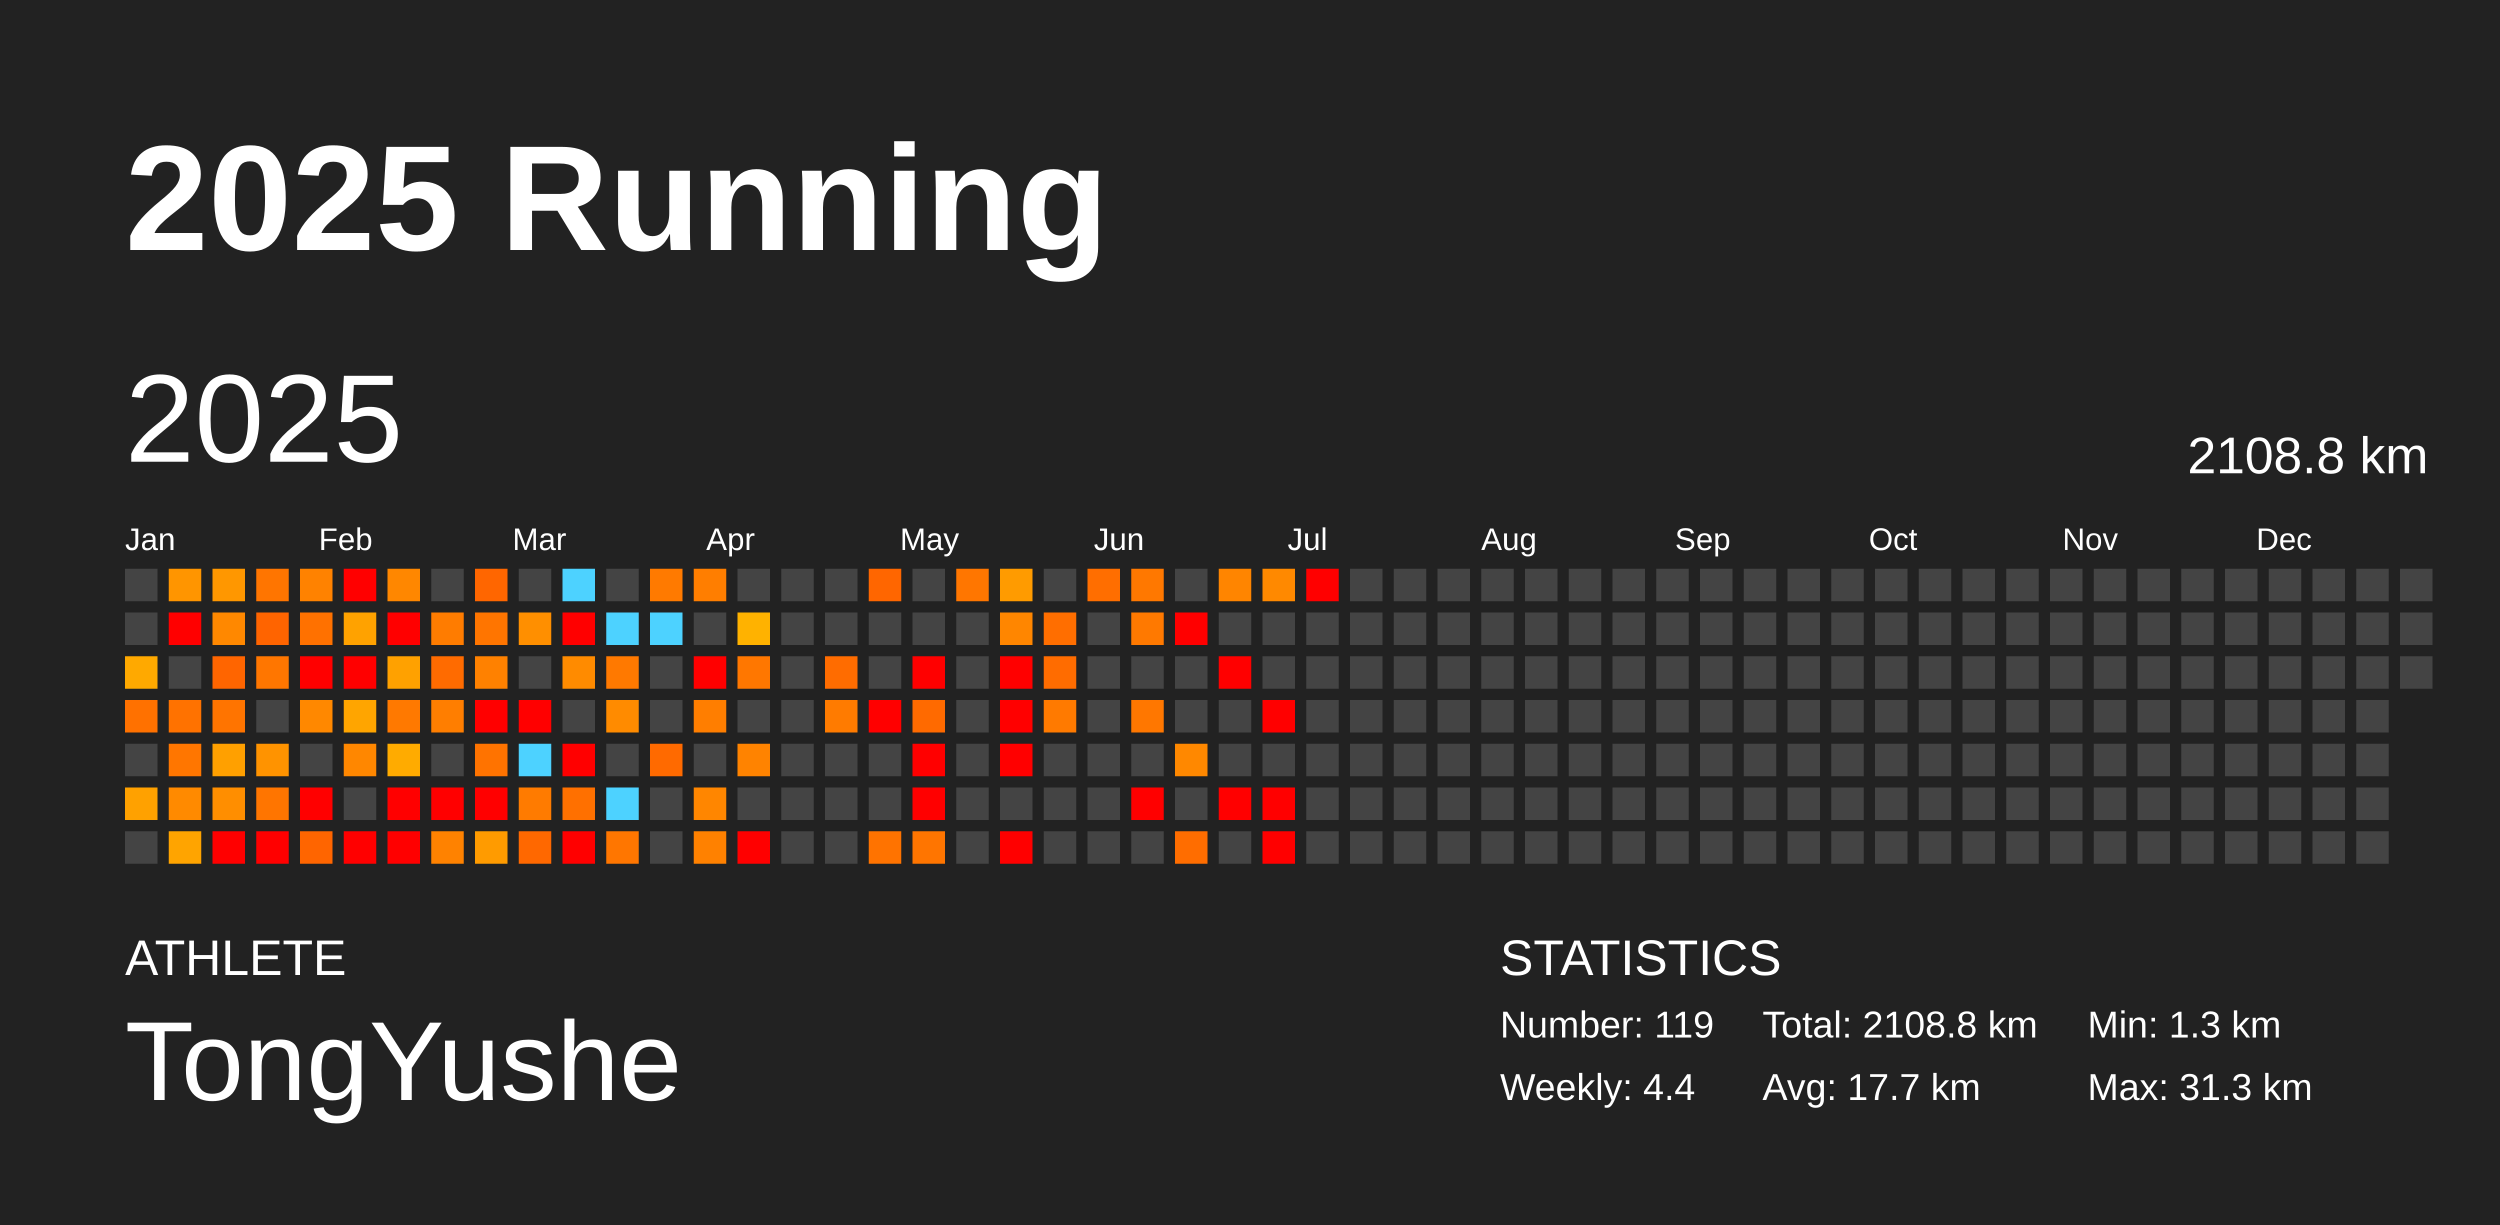
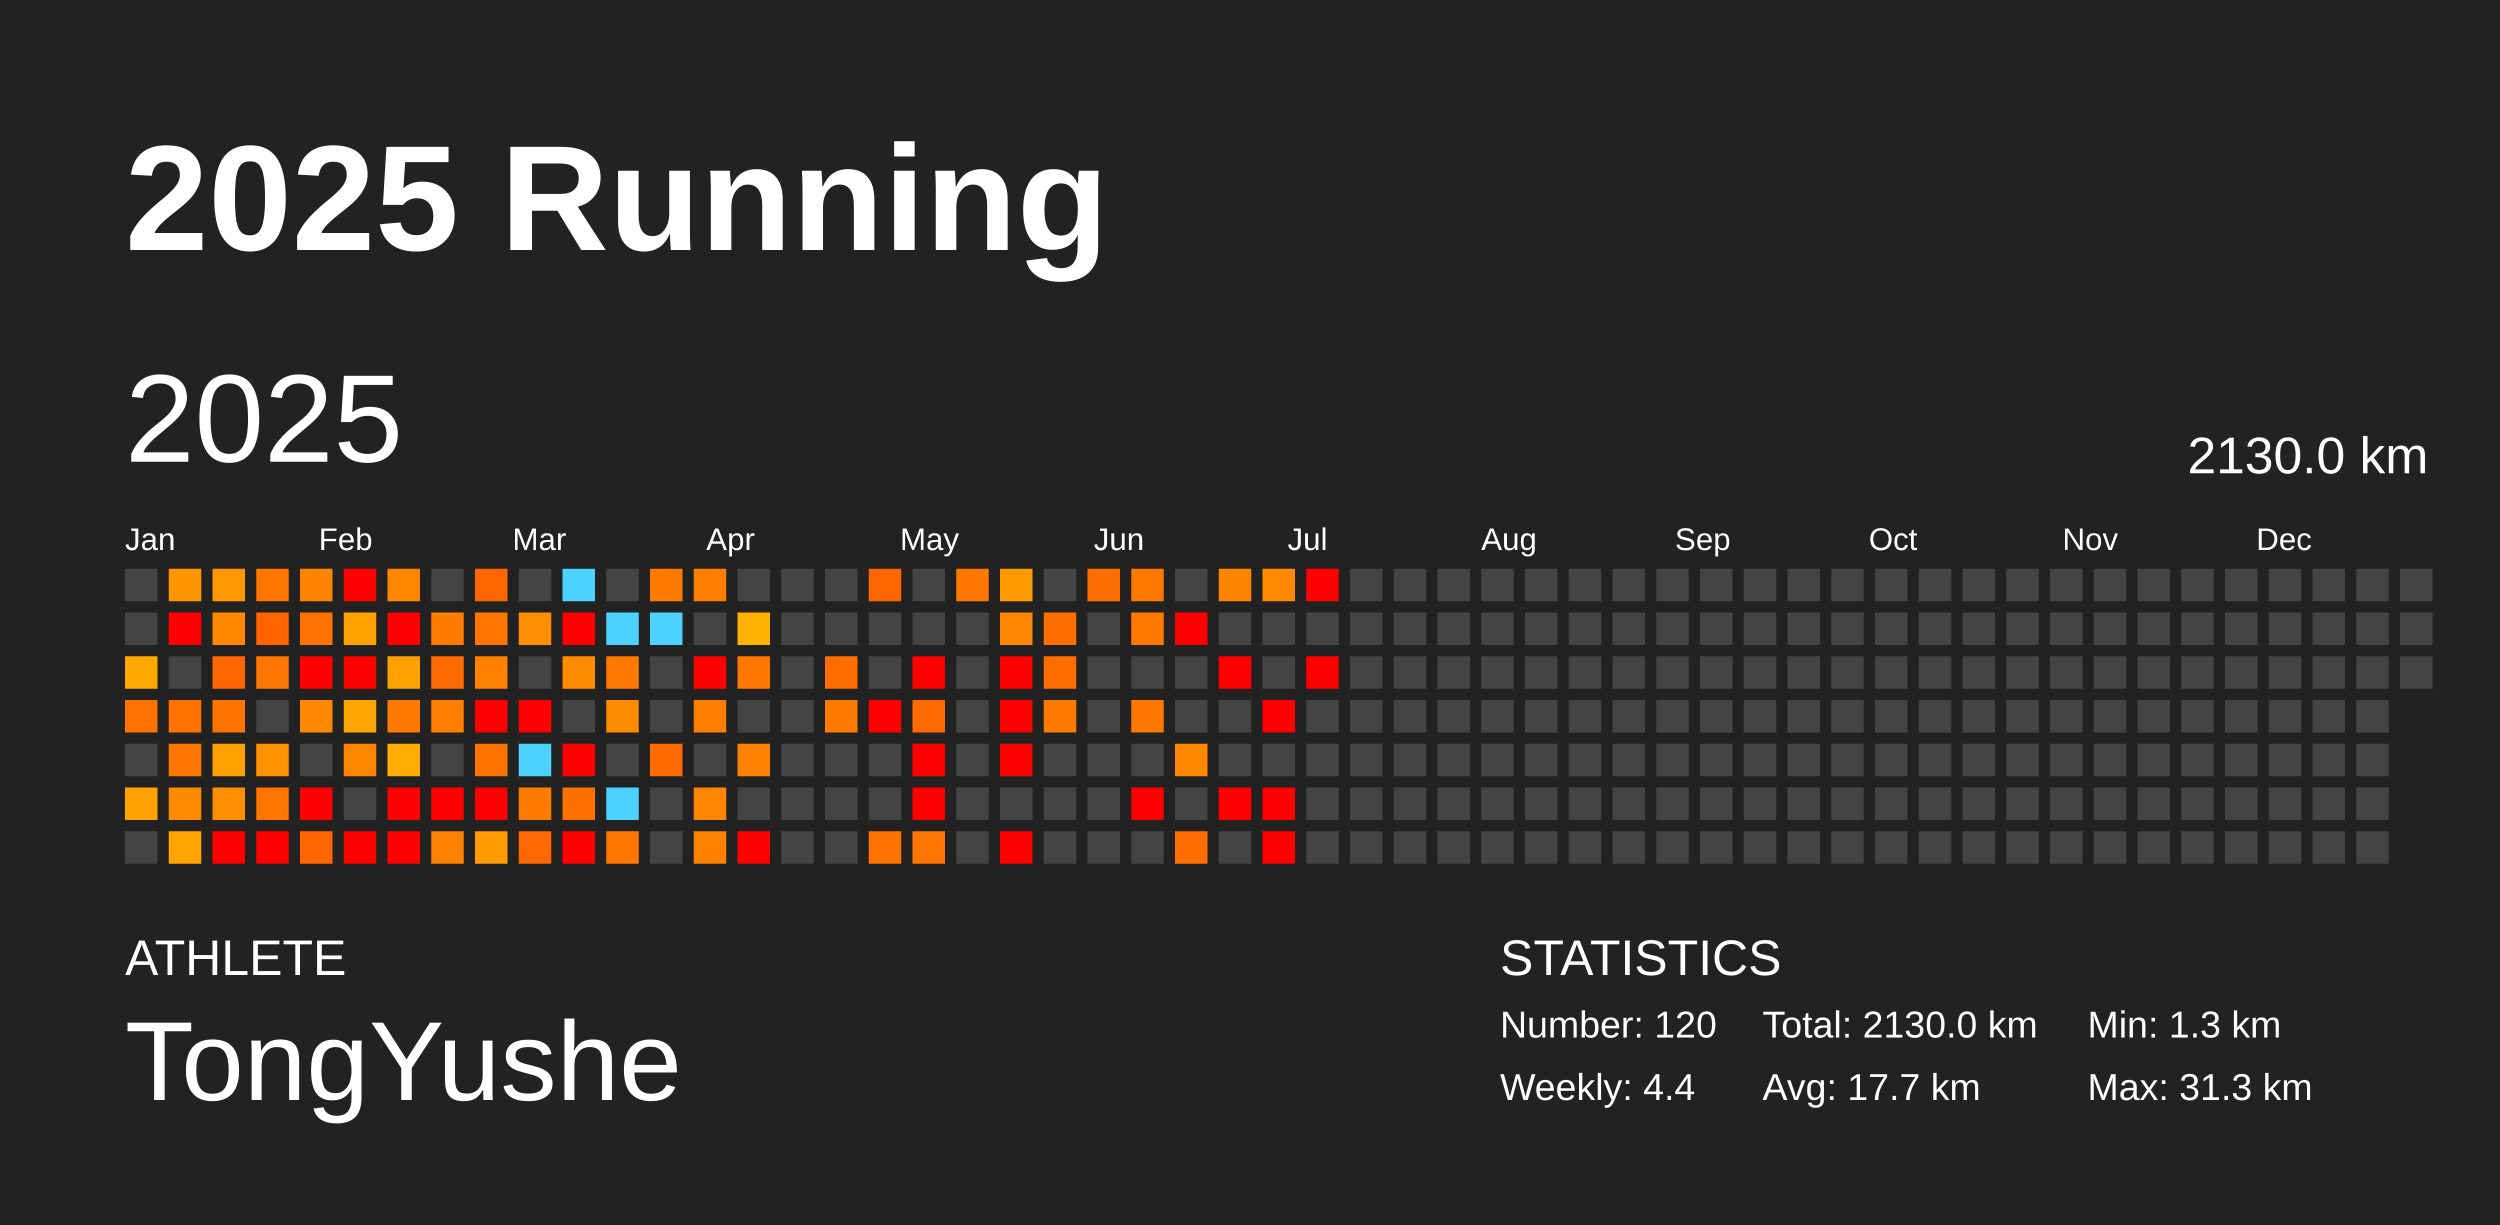
<svg xmlns="http://www.w3.org/2000/svg" baseProfile="full" height="98mm" version="1.1" viewBox="0,0,200,98" width="200mm">
  <defs />
  <rect fill="#222222" height="98" width="200" x="0" y="0" />
  <text fill="#FFFFFF" style="font-size:12px; font-family:Arial; font-weight:bold;" x="10" y="20">2025 Running</text>
  <text fill="#FFFFFF" style="font-size:4px; font-family:Arial" x="10" y="78">ATHLETE</text>
  <text fill="#FFFFFF" style="font-size:9px; font-family:Arial" x="10" y="88">TongYushe</text>
  <text fill="#FFFFFF" style="font-size:4px; font-family:Arial" x="120" y="78">STATISTICS</text>
-   <text fill="#FFFFFF" style="font-size:3px; font-family:Arial" x="120" y="83">Number: 119</text>
+   <text fill="#FFFFFF" style="font-size:3px; font-family:Arial" x="120" y="83">Number: 120</text>
  <text fill="#FFFFFF" style="font-size:3px; font-family:Arial" x="120" y="88">Weekly: 4.4</text>
-   <text fill="#FFFFFF" style="font-size:3px; font-family:Arial" x="141" y="83">Total: 2108.8 km</text>
+   <text fill="#FFFFFF" style="font-size:3px; font-family:Arial" x="141" y="83">Total: 2130.0 km</text>
  <text fill="#FFFFFF" style="font-size:3px; font-family:Arial" x="141" y="88">Avg: 17.7 km</text>
  <text fill="#FFFFFF" style="font-size:3px; font-family:Arial" x="167" y="83">Min: 1.3 km</text>
  <text fill="#FFFFFF" style="font-size:3px; font-family:Arial" x="167" y="88">Max: 31.3 km</text>
  <text dominant-baseline="hanging" fill="#FFFFFF" style="font-size:10.0px; font-family:Arial;" x="10" y="30">2025</text>
-   <text dominant-baseline="hanging" fill="#FFFFFF" style="font-size:4.125px; font-family:Arial;" x="175" y="35">2108.8 km</text>
+   <text dominant-baseline="hanging" fill="#FFFFFF" style="font-size:4.125px; font-family:Arial;" x="175" y="35">2130.0 km</text>
  <text fill="#FFFFFF" style="font-size:2.5px; font-family:Arial" x="10.0" y="44">Jan</text>
  <text fill="#FFFFFF" style="font-size:2.5px; font-family:Arial" x="25.5" y="44">Feb</text>
  <text fill="#FFFFFF" style="font-size:2.5px; font-family:Arial" x="41.0" y="44">Mar</text>
  <text fill="#FFFFFF" style="font-size:2.5px; font-family:Arial" x="56.5" y="44">Apr</text>
  <text fill="#FFFFFF" style="font-size:2.5px; font-family:Arial" x="72.0" y="44">May</text>
  <text fill="#FFFFFF" style="font-size:2.5px; font-family:Arial" x="87.5" y="44">Jun</text>
  <text fill="#FFFFFF" style="font-size:2.5px; font-family:Arial" x="103.0" y="44">Jul</text>
  <text fill="#FFFFFF" style="font-size:2.5px; font-family:Arial" x="118.5" y="44">Aug</text>
  <text fill="#FFFFFF" style="font-size:2.5px; font-family:Arial" x="134.0" y="44">Sep</text>
  <text fill="#FFFFFF" style="font-size:2.5px; font-family:Arial" x="149.5" y="44">Oct</text>
  <text fill="#FFFFFF" style="font-size:2.5px; font-family:Arial" x="165.0" y="44">Nov</text>
  <text fill="#FFFFFF" style="font-size:2.5px; font-family:Arial" x="180.5" y="44">Dec</text>
  <rect fill="#444444" height="2.6" width="2.6" x="10.0" y="45.5" />
  <rect fill="#444444" height="2.6" width="2.6" x="10.0" y="49.0" />
  <rect fill="#ffa900" height="2.6" width="2.6" x="10.0" y="52.5" />
  <rect fill="#ff7100" height="2.6" width="2.6" x="10.0" y="56.0" />
  <rect fill="#444444" height="2.6" width="2.6" x="10.0" y="59.5" />
  <rect fill="#ffa100" height="2.6" width="2.6" x="10.0" y="63.0" />
  <rect fill="#444444" height="2.6" width="2.6" x="10.0" y="66.5" />
  <rect fill="#ff9500" height="2.6" width="2.6" x="13.5" y="45.5" />
  <rect fill="red" height="2.6" width="2.6" x="13.5" y="49.0" />
  <rect fill="#444444" height="2.6" width="2.6" x="13.5" y="52.5" />
  <rect fill="#ff7200" height="2.6" width="2.6" x="13.5" y="56.0" />
  <rect fill="#ff7600" height="2.6" width="2.6" x="13.5" y="59.5" />
  <rect fill="#ff8a00" height="2.6" width="2.6" x="13.5" y="63.0" />
  <rect fill="#ffa400" height="2.6" width="2.6" x="13.5" y="66.5" />
  <rect fill="#ff9700" height="2.6" width="2.6" x="17.0" y="45.5" />
  <rect fill="#ff8800" height="2.6" width="2.6" x="17.0" y="49.0" />
  <rect fill="#ff6500" height="2.6" width="2.6" x="17.0" y="52.5" />
  <rect fill="#ff7400" height="2.6" width="2.6" x="17.0" y="56.0" />
  <rect fill="#ffa000" height="2.6" width="2.6" x="17.0" y="59.5" />
  <rect fill="#ff8e00" height="2.6" width="2.6" x="17.0" y="63.0" />
  <rect fill="red" height="2.6" width="2.6" x="17.0" y="66.5" />
  <rect fill="#ff7500" height="2.6" width="2.6" x="20.5" y="45.5" />
  <rect fill="#ff6400" height="2.6" width="2.6" x="20.5" y="49.0" />
  <rect fill="#ff7600" height="2.6" width="2.6" x="20.5" y="52.5" />
  <rect fill="#444444" height="2.6" width="2.6" x="20.5" y="56.0" />
  <rect fill="#ff9300" height="2.6" width="2.6" x="20.5" y="59.5" />
  <rect fill="#ff7500" height="2.6" width="2.6" x="20.5" y="63.0" />
  <rect fill="red" height="2.6" width="2.6" x="20.5" y="66.5" />
  <rect fill="#ff8200" height="2.6" width="2.6" x="24.0" y="45.5" />
  <rect fill="#ff7100" height="2.6" width="2.6" x="24.0" y="49.0" />
  <rect fill="red" height="2.6" width="2.6" x="24.0" y="52.5" />
  <rect fill="#ff8800" height="2.6" width="2.6" x="24.0" y="56.0" />
  <rect fill="#444444" height="2.6" width="2.6" x="24.0" y="59.5" />
  <rect fill="red" height="2.6" width="2.6" x="24.0" y="63.0" />
  <rect fill="#ff6500" height="2.6" width="2.6" x="24.0" y="66.5" />
  <rect fill="red" height="2.6" width="2.6" x="27.5" y="45.5" />
  <rect fill="#ffa200" height="2.6" width="2.6" x="27.5" y="49.0" />
  <rect fill="red" height="2.6" width="2.6" x="27.5" y="52.5" />
  <rect fill="#ffa500" height="2.6" width="2.6" x="27.5" y="56.0" />
  <rect fill="#ff8700" height="2.6" width="2.6" x="27.5" y="59.5" />
  <rect fill="#444444" height="2.6" width="2.6" x="27.5" y="63.0" />
  <rect fill="red" height="2.6" width="2.6" x="27.5" y="66.5" />
  <rect fill="#ff8700" height="2.6" width="2.6" x="31.0" y="45.5" />
  <rect fill="red" height="2.6" width="2.6" x="31.0" y="49.0" />
  <rect fill="#ffa100" height="2.6" width="2.6" x="31.0" y="52.5" />
  <rect fill="#ff7900" height="2.6" width="2.6" x="31.0" y="56.0" />
  <rect fill="#ffab00" height="2.6" width="2.6" x="31.0" y="59.5" />
  <rect fill="red" height="2.6" width="2.6" x="31.0" y="63.0" />
  <rect fill="red" height="2.6" width="2.6" x="31.0" y="66.5" />
  <rect fill="#444444" height="2.6" width="2.6" x="34.5" y="45.5" />
  <rect fill="#ff7c00" height="2.6" width="2.6" x="34.5" y="49.0" />
  <rect fill="#ff6b00" height="2.6" width="2.6" x="34.5" y="52.5" />
  <rect fill="#ff7e00" height="2.6" width="2.6" x="34.5" y="56.0" />
  <rect fill="#444444" height="2.6" width="2.6" x="34.5" y="59.5" />
  <rect fill="red" height="2.6" width="2.6" x="34.5" y="63.0" />
  <rect fill="#ff8200" height="2.6" width="2.6" x="34.5" y="66.5" />
  <rect fill="#ff6600" height="2.6" width="2.6" x="38.0" y="45.5" />
  <rect fill="#ff7500" height="2.6" width="2.6" x="38.0" y="49.0" />
  <rect fill="#ff8100" height="2.6" width="2.6" x="38.0" y="52.5" />
  <rect fill="red" height="2.6" width="2.6" x="38.0" y="56.0" />
  <rect fill="#ff7300" height="2.6" width="2.6" x="38.0" y="59.5" />
  <rect fill="red" height="2.6" width="2.6" x="38.0" y="63.0" />
  <rect fill="#ff9b00" height="2.6" width="2.6" x="38.0" y="66.5" />
  <rect fill="#444444" height="2.6" width="2.6" x="41.5" y="45.5" />
  <rect fill="#ff8f00" height="2.6" width="2.6" x="41.5" y="49.0" />
  <rect fill="#444444" height="2.6" width="2.6" x="41.5" y="52.5" />
  <rect fill="red" height="2.6" width="2.6" x="41.5" y="56.0" />
  <rect fill="#4dd2ff" height="2.6" width="2.6" x="41.5" y="59.5" />
  <rect fill="#ff7b00" height="2.6" width="2.6" x="41.5" y="63.0" />
  <rect fill="#ff6800" height="2.6" width="2.6" x="41.5" y="66.5" />
  <rect fill="#4dd2ff" height="2.6" width="2.6" x="45.0" y="45.5" />
  <rect fill="red" height="2.6" width="2.6" x="45.0" y="49.0" />
  <rect fill="#ff8b00" height="2.6" width="2.6" x="45.0" y="52.5" />
  <rect fill="#444444" height="2.6" width="2.6" x="45.0" y="56.0" />
  <rect fill="red" height="2.6" width="2.6" x="45.0" y="59.5" />
  <rect fill="#ff7000" height="2.6" width="2.6" x="45.0" y="63.0" />
  <rect fill="red" height="2.6" width="2.6" x="45.0" y="66.5" />
  <rect fill="#444444" height="2.6" width="2.6" x="48.5" y="45.5" />
  <rect fill="#4dd2ff" height="2.6" width="2.6" x="48.5" y="49.0" />
  <rect fill="#ff7900" height="2.6" width="2.6" x="48.5" y="52.5" />
  <rect fill="#ff8b00" height="2.6" width="2.6" x="48.5" y="56.0" />
  <rect fill="#444444" height="2.6" width="2.6" x="48.5" y="59.5" />
  <rect fill="#4dd2ff" height="2.6" width="2.6" x="48.5" y="63.0" />
  <rect fill="#ff7600" height="2.6" width="2.6" x="48.5" y="66.5" />
  <rect fill="#ff7a00" height="2.6" width="2.6" x="52.0" y="45.5" />
  <rect fill="#4dd2ff" height="2.6" width="2.6" x="52.0" y="49.0" />
  <rect fill="#444444" height="2.6" width="2.6" x="52.0" y="52.5" />
  <rect fill="#444444" height="2.6" width="2.6" x="52.0" y="56.0" />
  <rect fill="#ff6a00" height="2.6" width="2.6" x="52.0" y="59.5" />
  <rect fill="#444444" height="2.6" width="2.6" x="52.0" y="63.0" />
  <rect fill="#444444" height="2.6" width="2.6" x="52.0" y="66.5" />
  <rect fill="#ff7e00" height="2.6" width="2.6" x="55.5" y="45.5" />
  <rect fill="#444444" height="2.6" width="2.6" x="55.5" y="49.0" />
  <rect fill="red" height="2.6" width="2.6" x="55.5" y="52.5" />
  <rect fill="#ff7e00" height="2.6" width="2.6" x="55.5" y="56.0" />
  <rect fill="#444444" height="2.6" width="2.6" x="55.5" y="59.5" />
  <rect fill="#ff8600" height="2.6" width="2.6" x="55.5" y="63.0" />
  <rect fill="#ff8100" height="2.6" width="2.6" x="55.5" y="66.5" />
  <rect fill="#444444" height="2.6" width="2.6" x="59.0" y="45.5" />
  <rect fill="#ffb200" height="2.6" width="2.6" x="59.0" y="49.0" />
  <rect fill="#ff7700" height="2.6" width="2.6" x="59.0" y="52.5" />
  <rect fill="#444444" height="2.6" width="2.6" x="59.0" y="56.0" />
  <rect fill="#ff8300" height="2.6" width="2.6" x="59.0" y="59.5" />
  <rect fill="#444444" height="2.6" width="2.6" x="59.0" y="63.0" />
  <rect fill="red" height="2.6" width="2.6" x="59.0" y="66.5" />
  <rect fill="#444444" height="2.6" width="2.6" x="62.5" y="45.5" />
  <rect fill="#444444" height="2.6" width="2.6" x="62.5" y="49.0" />
  <rect fill="#444444" height="2.6" width="2.6" x="62.5" y="52.5" />
  <rect fill="#444444" height="2.6" width="2.6" x="62.5" y="56.0" />
  <rect fill="#444444" height="2.6" width="2.6" x="62.5" y="59.5" />
  <rect fill="#444444" height="2.6" width="2.6" x="62.5" y="63.0" />
  <rect fill="#444444" height="2.6" width="2.6" x="62.5" y="66.5" />
  <rect fill="#444444" height="2.6" width="2.6" x="66.0" y="45.5" />
  <rect fill="#444444" height="2.6" width="2.6" x="66.0" y="49.0" />
  <rect fill="#ff6c00" height="2.6" width="2.6" x="66.0" y="52.5" />
  <rect fill="#ff7b00" height="2.6" width="2.6" x="66.0" y="56.0" />
  <rect fill="#444444" height="2.6" width="2.6" x="66.0" y="59.5" />
  <rect fill="#444444" height="2.6" width="2.6" x="66.0" y="63.0" />
  <rect fill="#444444" height="2.6" width="2.6" x="66.0" y="66.5" />
  <rect fill="#ff6600" height="2.6" width="2.6" x="69.5" y="45.5" />
  <rect fill="#444444" height="2.6" width="2.6" x="69.5" y="49.0" />
  <rect fill="#444444" height="2.6" width="2.6" x="69.5" y="52.5" />
  <rect fill="red" height="2.6" width="2.6" x="69.5" y="56.0" />
  <rect fill="#444444" height="2.6" width="2.6" x="69.5" y="59.5" />
  <rect fill="#444444" height="2.6" width="2.6" x="69.5" y="63.0" />
  <rect fill="#ff7300" height="2.6" width="2.6" x="69.5" y="66.5" />
  <rect fill="#444444" height="2.6" width="2.6" x="73.0" y="45.5" />
  <rect fill="#444444" height="2.6" width="2.6" x="73.0" y="49.0" />
  <rect fill="red" height="2.6" width="2.6" x="73.0" y="52.5" />
  <rect fill="#ff6a00" height="2.6" width="2.6" x="73.0" y="56.0" />
  <rect fill="red" height="2.6" width="2.6" x="73.0" y="59.5" />
  <rect fill="red" height="2.6" width="2.6" x="73.0" y="63.0" />
  <rect fill="#ff7500" height="2.6" width="2.6" x="73.0" y="66.5" />
  <rect fill="#ff7600" height="2.6" width="2.6" x="76.5" y="45.5" />
  <rect fill="#444444" height="2.6" width="2.6" x="76.5" y="49.0" />
  <rect fill="#444444" height="2.6" width="2.6" x="76.5" y="52.5" />
  <rect fill="#444444" height="2.6" width="2.6" x="76.5" y="56.0" />
  <rect fill="#444444" height="2.6" width="2.6" x="76.5" y="59.5" />
  <rect fill="#444444" height="2.6" width="2.6" x="76.5" y="63.0" />
  <rect fill="#444444" height="2.6" width="2.6" x="76.5" y="66.5" />
  <rect fill="#ff9b00" height="2.6" width="2.6" x="80.0" y="45.5" />
  <rect fill="#ff8600" height="2.6" width="2.6" x="80.0" y="49.0" />
  <rect fill="red" height="2.6" width="2.6" x="80.0" y="52.5" />
  <rect fill="red" height="2.6" width="2.6" x="80.0" y="56.0" />
  <rect fill="red" height="2.6" width="2.6" x="80.0" y="59.5" />
  <rect fill="#444444" height="2.6" width="2.6" x="80.0" y="63.0" />
  <rect fill="red" height="2.6" width="2.6" x="80.0" y="66.5" />
  <rect fill="#444444" height="2.6" width="2.6" x="83.5" y="45.5" />
  <rect fill="#ff6e00" height="2.6" width="2.6" x="83.5" y="49.0" />
  <rect fill="#ff6c00" height="2.6" width="2.6" x="83.5" y="52.5" />
  <rect fill="#ff7a00" height="2.6" width="2.6" x="83.5" y="56.0" />
  <rect fill="#444444" height="2.6" width="2.6" x="83.5" y="59.5" />
  <rect fill="#444444" height="2.6" width="2.6" x="83.5" y="63.0" />
  <rect fill="#444444" height="2.6" width="2.6" x="83.5" y="66.5" />
  <rect fill="#ff6e00" height="2.6" width="2.6" x="87.0" y="45.5" />
  <rect fill="#444444" height="2.6" width="2.6" x="87.0" y="49.0" />
  <rect fill="#444444" height="2.6" width="2.6" x="87.0" y="52.5" />
  <rect fill="#444444" height="2.6" width="2.6" x="87.0" y="56.0" />
  <rect fill="#444444" height="2.6" width="2.6" x="87.0" y="59.5" />
  <rect fill="#444444" height="2.6" width="2.6" x="87.0" y="63.0" />
  <rect fill="#444444" height="2.6" width="2.6" x="87.0" y="66.5" />
  <rect fill="#ff7800" height="2.6" width="2.6" x="90.5" y="45.5" />
  <rect fill="#ff7900" height="2.6" width="2.6" x="90.5" y="49.0" />
  <rect fill="#444444" height="2.6" width="2.6" x="90.5" y="52.5" />
  <rect fill="#ff7700" height="2.6" width="2.6" x="90.5" y="56.0" />
  <rect fill="#444444" height="2.6" width="2.6" x="90.5" y="59.5" />
  <rect fill="red" height="2.6" width="2.6" x="90.5" y="63.0" />
  <rect fill="#444444" height="2.6" width="2.6" x="90.5" y="66.5" />
  <rect fill="#444444" height="2.6" width="2.6" x="94.0" y="45.5" />
  <rect fill="red" height="2.6" width="2.6" x="94.0" y="49.0" />
  <rect fill="#444444" height="2.6" width="2.6" x="94.0" y="52.5" />
  <rect fill="#444444" height="2.6" width="2.6" x="94.0" y="56.0" />
  <rect fill="#ff8800" height="2.6" width="2.6" x="94.0" y="59.5" />
  <rect fill="#444444" height="2.6" width="2.6" x="94.0" y="63.0" />
  <rect fill="#ff6d00" height="2.6" width="2.6" x="94.0" y="66.5" />
  <rect fill="#ff8500" height="2.6" width="2.6" x="97.5" y="45.5" />
  <rect fill="#444444" height="2.6" width="2.6" x="97.5" y="49.0" />
  <rect fill="red" height="2.6" width="2.6" x="97.5" y="52.5" />
  <rect fill="#444444" height="2.6" width="2.6" x="97.5" y="56.0" />
  <rect fill="#444444" height="2.6" width="2.6" x="97.5" y="59.5" />
  <rect fill="red" height="2.6" width="2.6" x="97.5" y="63.0" />
  <rect fill="#444444" height="2.6" width="2.6" x="97.5" y="66.5" />
  <rect fill="#ff8900" height="2.6" width="2.6" x="101.0" y="45.5" />
  <rect fill="#444444" height="2.6" width="2.6" x="101.0" y="49.0" />
  <rect fill="#444444" height="2.6" width="2.6" x="101.0" y="52.5" />
  <rect fill="red" height="2.6" width="2.6" x="101.0" y="56.0" />
  <rect fill="#444444" height="2.6" width="2.6" x="101.0" y="59.5" />
  <rect fill="red" height="2.6" width="2.6" x="101.0" y="63.0" />
  <rect fill="red" height="2.6" width="2.6" x="101.0" y="66.5" />
  <rect fill="red" height="2.6" width="2.6" x="104.5" y="45.5" />
  <rect fill="#444444" height="2.6" width="2.6" x="104.5" y="49.0" />
-   <rect fill="#444444" height="2.6" width="2.6" x="104.5" y="52.5" />
+   <rect fill="red" height="2.6" width="2.6" x="104.5" y="52.5" />
  <rect fill="#444444" height="2.6" width="2.6" x="104.5" y="56.0" />
  <rect fill="#444444" height="2.6" width="2.6" x="104.5" y="59.5" />
  <rect fill="#444444" height="2.6" width="2.6" x="104.5" y="63.0" />
  <rect fill="#444444" height="2.6" width="2.6" x="104.5" y="66.5" />
  <rect fill="#444444" height="2.6" width="2.6" x="108.0" y="45.5" />
  <rect fill="#444444" height="2.6" width="2.6" x="108.0" y="49.0" />
  <rect fill="#444444" height="2.6" width="2.6" x="108.0" y="52.5" />
  <rect fill="#444444" height="2.6" width="2.6" x="108.0" y="56.0" />
  <rect fill="#444444" height="2.6" width="2.6" x="108.0" y="59.5" />
  <rect fill="#444444" height="2.6" width="2.6" x="108.0" y="63.0" />
  <rect fill="#444444" height="2.6" width="2.6" x="108.0" y="66.5" />
  <rect fill="#444444" height="2.6" width="2.6" x="111.5" y="45.5" />
  <rect fill="#444444" height="2.6" width="2.6" x="111.5" y="49.0" />
  <rect fill="#444444" height="2.6" width="2.6" x="111.5" y="52.5" />
  <rect fill="#444444" height="2.6" width="2.6" x="111.5" y="56.0" />
  <rect fill="#444444" height="2.6" width="2.6" x="111.5" y="59.5" />
  <rect fill="#444444" height="2.6" width="2.6" x="111.5" y="63.0" />
  <rect fill="#444444" height="2.6" width="2.6" x="111.5" y="66.5" />
  <rect fill="#444444" height="2.6" width="2.6" x="115.0" y="45.5" />
  <rect fill="#444444" height="2.6" width="2.6" x="115.0" y="49.0" />
  <rect fill="#444444" height="2.6" width="2.6" x="115.0" y="52.5" />
  <rect fill="#444444" height="2.6" width="2.6" x="115.0" y="56.0" />
  <rect fill="#444444" height="2.6" width="2.6" x="115.0" y="59.5" />
  <rect fill="#444444" height="2.6" width="2.6" x="115.0" y="63.0" />
  <rect fill="#444444" height="2.6" width="2.6" x="115.0" y="66.5" />
  <rect fill="#444444" height="2.6" width="2.6" x="118.5" y="45.5" />
  <rect fill="#444444" height="2.6" width="2.6" x="118.5" y="49.0" />
  <rect fill="#444444" height="2.6" width="2.6" x="118.5" y="52.5" />
  <rect fill="#444444" height="2.6" width="2.6" x="118.5" y="56.0" />
  <rect fill="#444444" height="2.6" width="2.6" x="118.5" y="59.5" />
  <rect fill="#444444" height="2.6" width="2.6" x="118.5" y="63.0" />
  <rect fill="#444444" height="2.6" width="2.6" x="118.5" y="66.5" />
  <rect fill="#444444" height="2.6" width="2.6" x="122.0" y="45.5" />
  <rect fill="#444444" height="2.6" width="2.6" x="122.0" y="49.0" />
  <rect fill="#444444" height="2.6" width="2.6" x="122.0" y="52.5" />
  <rect fill="#444444" height="2.6" width="2.6" x="122.0" y="56.0" />
  <rect fill="#444444" height="2.6" width="2.6" x="122.0" y="59.5" />
  <rect fill="#444444" height="2.6" width="2.6" x="122.0" y="63.0" />
  <rect fill="#444444" height="2.6" width="2.6" x="122.0" y="66.5" />
  <rect fill="#444444" height="2.6" width="2.6" x="125.5" y="45.5" />
  <rect fill="#444444" height="2.6" width="2.6" x="125.5" y="49.0" />
  <rect fill="#444444" height="2.6" width="2.6" x="125.5" y="52.5" />
  <rect fill="#444444" height="2.6" width="2.6" x="125.5" y="56.0" />
  <rect fill="#444444" height="2.6" width="2.6" x="125.5" y="59.5" />
  <rect fill="#444444" height="2.6" width="2.6" x="125.5" y="63.0" />
  <rect fill="#444444" height="2.6" width="2.6" x="125.5" y="66.5" />
  <rect fill="#444444" height="2.6" width="2.6" x="129.0" y="45.5" />
  <rect fill="#444444" height="2.6" width="2.6" x="129.0" y="49.0" />
  <rect fill="#444444" height="2.6" width="2.6" x="129.0" y="52.5" />
  <rect fill="#444444" height="2.6" width="2.6" x="129.0" y="56.0" />
  <rect fill="#444444" height="2.6" width="2.6" x="129.0" y="59.5" />
  <rect fill="#444444" height="2.6" width="2.6" x="129.0" y="63.0" />
  <rect fill="#444444" height="2.6" width="2.6" x="129.0" y="66.5" />
  <rect fill="#444444" height="2.6" width="2.6" x="132.5" y="45.5" />
  <rect fill="#444444" height="2.6" width="2.6" x="132.5" y="49.0" />
  <rect fill="#444444" height="2.6" width="2.6" x="132.5" y="52.5" />
  <rect fill="#444444" height="2.6" width="2.6" x="132.5" y="56.0" />
  <rect fill="#444444" height="2.6" width="2.6" x="132.5" y="59.5" />
  <rect fill="#444444" height="2.6" width="2.6" x="132.5" y="63.0" />
  <rect fill="#444444" height="2.6" width="2.6" x="132.5" y="66.5" />
  <rect fill="#444444" height="2.6" width="2.6" x="136.0" y="45.5" />
  <rect fill="#444444" height="2.6" width="2.6" x="136.0" y="49.0" />
  <rect fill="#444444" height="2.6" width="2.6" x="136.0" y="52.5" />
  <rect fill="#444444" height="2.6" width="2.6" x="136.0" y="56.0" />
  <rect fill="#444444" height="2.6" width="2.6" x="136.0" y="59.5" />
  <rect fill="#444444" height="2.6" width="2.6" x="136.0" y="63.0" />
  <rect fill="#444444" height="2.6" width="2.6" x="136.0" y="66.5" />
  <rect fill="#444444" height="2.6" width="2.6" x="139.5" y="45.5" />
  <rect fill="#444444" height="2.6" width="2.6" x="139.5" y="49.0" />
  <rect fill="#444444" height="2.6" width="2.6" x="139.5" y="52.5" />
  <rect fill="#444444" height="2.6" width="2.6" x="139.5" y="56.0" />
  <rect fill="#444444" height="2.6" width="2.6" x="139.5" y="59.5" />
  <rect fill="#444444" height="2.6" width="2.6" x="139.5" y="63.0" />
  <rect fill="#444444" height="2.6" width="2.6" x="139.5" y="66.5" />
  <rect fill="#444444" height="2.6" width="2.6" x="143.0" y="45.5" />
  <rect fill="#444444" height="2.6" width="2.6" x="143.0" y="49.0" />
  <rect fill="#444444" height="2.6" width="2.6" x="143.0" y="52.5" />
  <rect fill="#444444" height="2.6" width="2.6" x="143.0" y="56.0" />
  <rect fill="#444444" height="2.6" width="2.6" x="143.0" y="59.5" />
  <rect fill="#444444" height="2.6" width="2.6" x="143.0" y="63.0" />
  <rect fill="#444444" height="2.6" width="2.6" x="143.0" y="66.5" />
  <rect fill="#444444" height="2.6" width="2.6" x="146.5" y="45.5" />
  <rect fill="#444444" height="2.6" width="2.6" x="146.5" y="49.0" />
  <rect fill="#444444" height="2.6" width="2.6" x="146.5" y="52.5" />
  <rect fill="#444444" height="2.6" width="2.6" x="146.5" y="56.0" />
  <rect fill="#444444" height="2.6" width="2.6" x="146.5" y="59.5" />
  <rect fill="#444444" height="2.6" width="2.6" x="146.5" y="63.0" />
  <rect fill="#444444" height="2.6" width="2.6" x="146.5" y="66.5" />
  <rect fill="#444444" height="2.6" width="2.6" x="150.0" y="45.5" />
  <rect fill="#444444" height="2.6" width="2.6" x="150.0" y="49.0" />
  <rect fill="#444444" height="2.6" width="2.6" x="150.0" y="52.5" />
  <rect fill="#444444" height="2.6" width="2.6" x="150.0" y="56.0" />
  <rect fill="#444444" height="2.6" width="2.6" x="150.0" y="59.5" />
  <rect fill="#444444" height="2.6" width="2.6" x="150.0" y="63.0" />
  <rect fill="#444444" height="2.6" width="2.6" x="150.0" y="66.5" />
  <rect fill="#444444" height="2.6" width="2.6" x="153.5" y="45.5" />
  <rect fill="#444444" height="2.6" width="2.6" x="153.5" y="49.0" />
  <rect fill="#444444" height="2.6" width="2.6" x="153.5" y="52.5" />
  <rect fill="#444444" height="2.6" width="2.6" x="153.5" y="56.0" />
  <rect fill="#444444" height="2.6" width="2.6" x="153.5" y="59.5" />
  <rect fill="#444444" height="2.6" width="2.6" x="153.5" y="63.0" />
  <rect fill="#444444" height="2.6" width="2.6" x="153.5" y="66.5" />
  <rect fill="#444444" height="2.6" width="2.6" x="157.0" y="45.5" />
  <rect fill="#444444" height="2.6" width="2.6" x="157.0" y="49.0" />
  <rect fill="#444444" height="2.6" width="2.6" x="157.0" y="52.5" />
  <rect fill="#444444" height="2.6" width="2.6" x="157.0" y="56.0" />
  <rect fill="#444444" height="2.6" width="2.6" x="157.0" y="59.5" />
  <rect fill="#444444" height="2.6" width="2.6" x="157.0" y="63.0" />
  <rect fill="#444444" height="2.6" width="2.6" x="157.0" y="66.5" />
  <rect fill="#444444" height="2.6" width="2.6" x="160.5" y="45.5" />
  <rect fill="#444444" height="2.6" width="2.6" x="160.5" y="49.0" />
  <rect fill="#444444" height="2.6" width="2.6" x="160.5" y="52.5" />
  <rect fill="#444444" height="2.6" width="2.6" x="160.5" y="56.0" />
  <rect fill="#444444" height="2.6" width="2.6" x="160.5" y="59.5" />
  <rect fill="#444444" height="2.6" width="2.6" x="160.5" y="63.0" />
  <rect fill="#444444" height="2.6" width="2.6" x="160.5" y="66.5" />
  <rect fill="#444444" height="2.6" width="2.6" x="164.0" y="45.5" />
  <rect fill="#444444" height="2.6" width="2.6" x="164.0" y="49.0" />
  <rect fill="#444444" height="2.6" width="2.6" x="164.0" y="52.5" />
  <rect fill="#444444" height="2.6" width="2.6" x="164.0" y="56.0" />
  <rect fill="#444444" height="2.6" width="2.6" x="164.0" y="59.5" />
  <rect fill="#444444" height="2.6" width="2.6" x="164.0" y="63.0" />
  <rect fill="#444444" height="2.6" width="2.6" x="164.0" y="66.5" />
  <rect fill="#444444" height="2.6" width="2.6" x="167.5" y="45.5" />
  <rect fill="#444444" height="2.6" width="2.6" x="167.5" y="49.0" />
  <rect fill="#444444" height="2.6" width="2.6" x="167.5" y="52.5" />
  <rect fill="#444444" height="2.6" width="2.6" x="167.5" y="56.0" />
  <rect fill="#444444" height="2.6" width="2.6" x="167.5" y="59.5" />
  <rect fill="#444444" height="2.6" width="2.6" x="167.5" y="63.0" />
  <rect fill="#444444" height="2.6" width="2.6" x="167.5" y="66.5" />
  <rect fill="#444444" height="2.6" width="2.6" x="171.0" y="45.5" />
  <rect fill="#444444" height="2.6" width="2.6" x="171.0" y="49.0" />
  <rect fill="#444444" height="2.6" width="2.6" x="171.0" y="52.5" />
  <rect fill="#444444" height="2.6" width="2.6" x="171.0" y="56.0" />
  <rect fill="#444444" height="2.6" width="2.6" x="171.0" y="59.5" />
  <rect fill="#444444" height="2.6" width="2.6" x="171.0" y="63.0" />
  <rect fill="#444444" height="2.6" width="2.6" x="171.0" y="66.5" />
  <rect fill="#444444" height="2.6" width="2.6" x="174.5" y="45.5" />
  <rect fill="#444444" height="2.6" width="2.6" x="174.5" y="49.0" />
  <rect fill="#444444" height="2.6" width="2.6" x="174.5" y="52.5" />
  <rect fill="#444444" height="2.6" width="2.6" x="174.5" y="56.0" />
  <rect fill="#444444" height="2.6" width="2.6" x="174.5" y="59.5" />
  <rect fill="#444444" height="2.6" width="2.6" x="174.5" y="63.0" />
  <rect fill="#444444" height="2.6" width="2.6" x="174.5" y="66.5" />
  <rect fill="#444444" height="2.6" width="2.6" x="178.0" y="45.5" />
  <rect fill="#444444" height="2.6" width="2.6" x="178.0" y="49.0" />
  <rect fill="#444444" height="2.6" width="2.6" x="178.0" y="52.5" />
  <rect fill="#444444" height="2.6" width="2.6" x="178.0" y="56.0" />
  <rect fill="#444444" height="2.6" width="2.6" x="178.0" y="59.5" />
  <rect fill="#444444" height="2.6" width="2.6" x="178.0" y="63.0" />
  <rect fill="#444444" height="2.6" width="2.6" x="178.0" y="66.5" />
  <rect fill="#444444" height="2.6" width="2.6" x="181.5" y="45.5" />
  <rect fill="#444444" height="2.6" width="2.6" x="181.5" y="49.0" />
  <rect fill="#444444" height="2.6" width="2.6" x="181.5" y="52.5" />
  <rect fill="#444444" height="2.6" width="2.6" x="181.5" y="56.0" />
  <rect fill="#444444" height="2.6" width="2.6" x="181.5" y="59.5" />
  <rect fill="#444444" height="2.6" width="2.6" x="181.5" y="63.0" />
  <rect fill="#444444" height="2.6" width="2.6" x="181.5" y="66.5" />
  <rect fill="#444444" height="2.6" width="2.6" x="185.0" y="45.5" />
  <rect fill="#444444" height="2.6" width="2.6" x="185.0" y="49.0" />
  <rect fill="#444444" height="2.6" width="2.6" x="185.0" y="52.5" />
  <rect fill="#444444" height="2.6" width="2.6" x="185.0" y="56.0" />
  <rect fill="#444444" height="2.6" width="2.6" x="185.0" y="59.5" />
  <rect fill="#444444" height="2.6" width="2.6" x="185.0" y="63.0" />
  <rect fill="#444444" height="2.6" width="2.6" x="185.0" y="66.5" />
  <rect fill="#444444" height="2.6" width="2.6" x="188.5" y="45.5" />
  <rect fill="#444444" height="2.6" width="2.6" x="188.5" y="49.0" />
  <rect fill="#444444" height="2.6" width="2.6" x="188.5" y="52.5" />
  <rect fill="#444444" height="2.6" width="2.6" x="188.5" y="56.0" />
  <rect fill="#444444" height="2.6" width="2.6" x="188.5" y="59.5" />
  <rect fill="#444444" height="2.6" width="2.6" x="188.5" y="63.0" />
  <rect fill="#444444" height="2.6" width="2.6" x="188.5" y="66.5" />
  <rect fill="#444444" height="2.6" width="2.6" x="192.0" y="45.5" />
  <rect fill="#444444" height="2.6" width="2.6" x="192.0" y="49.0" />
  <rect fill="#444444" height="2.6" width="2.6" x="192.0" y="52.5" />
</svg>
